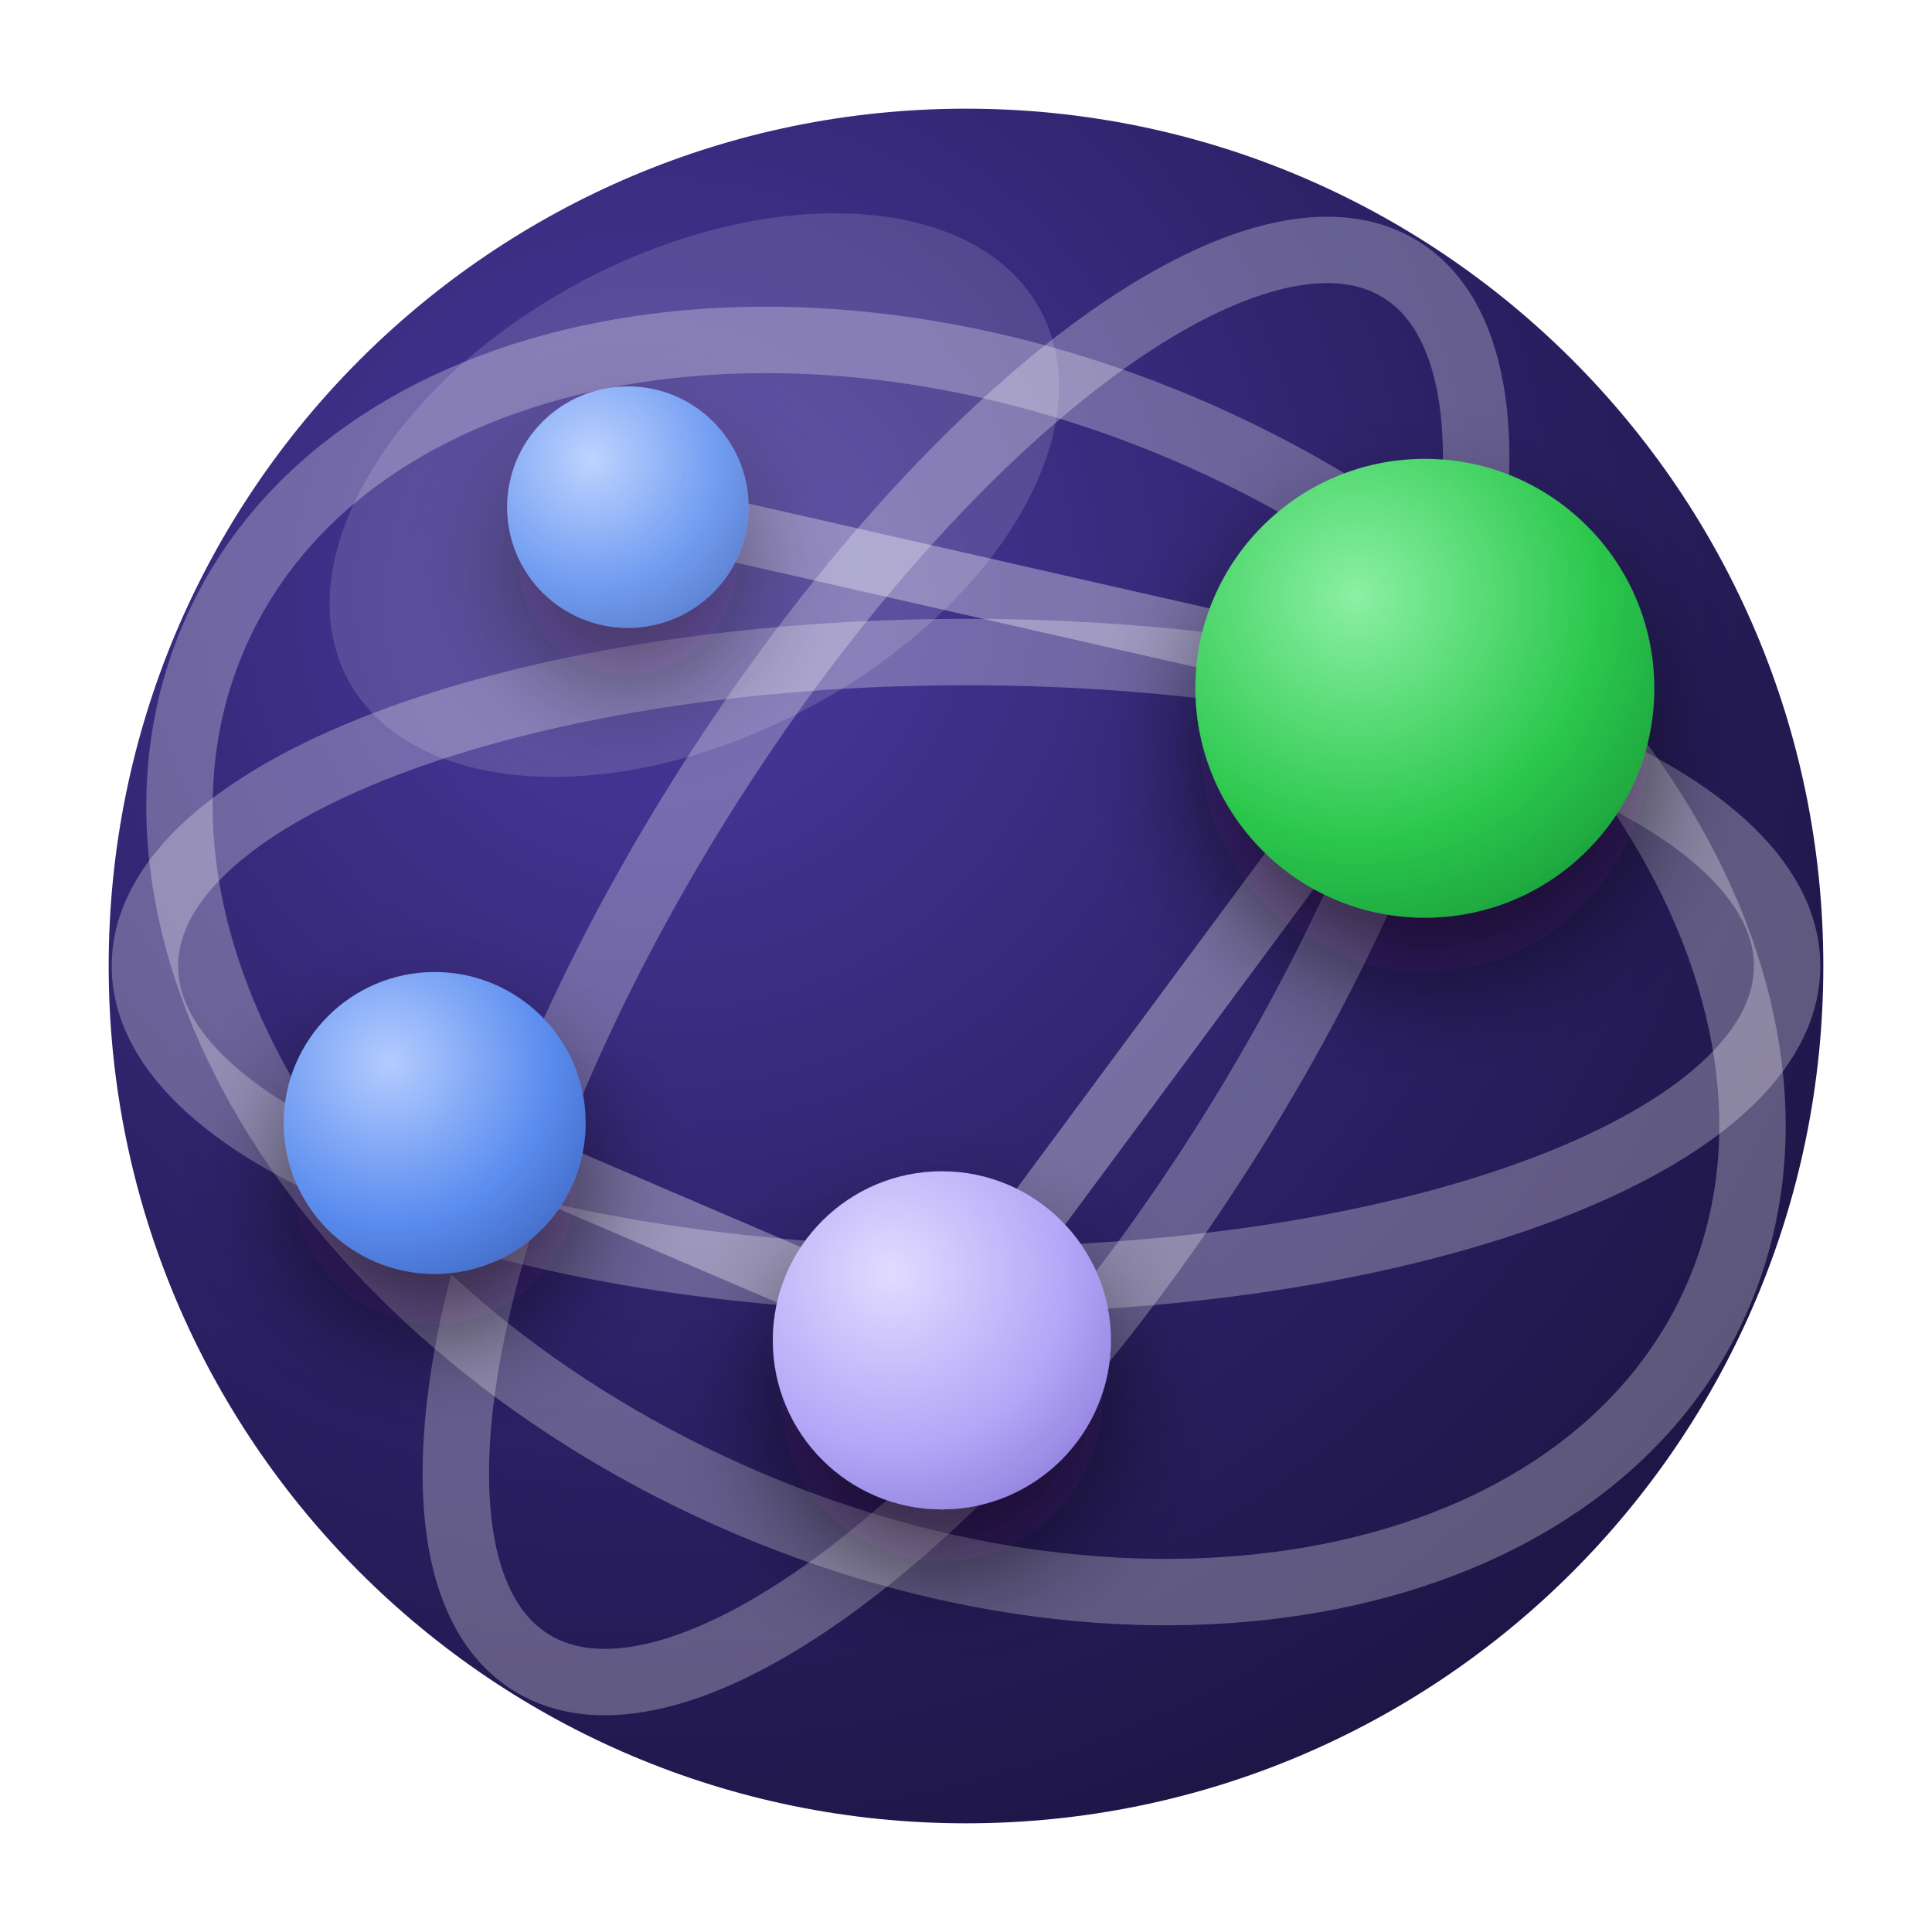
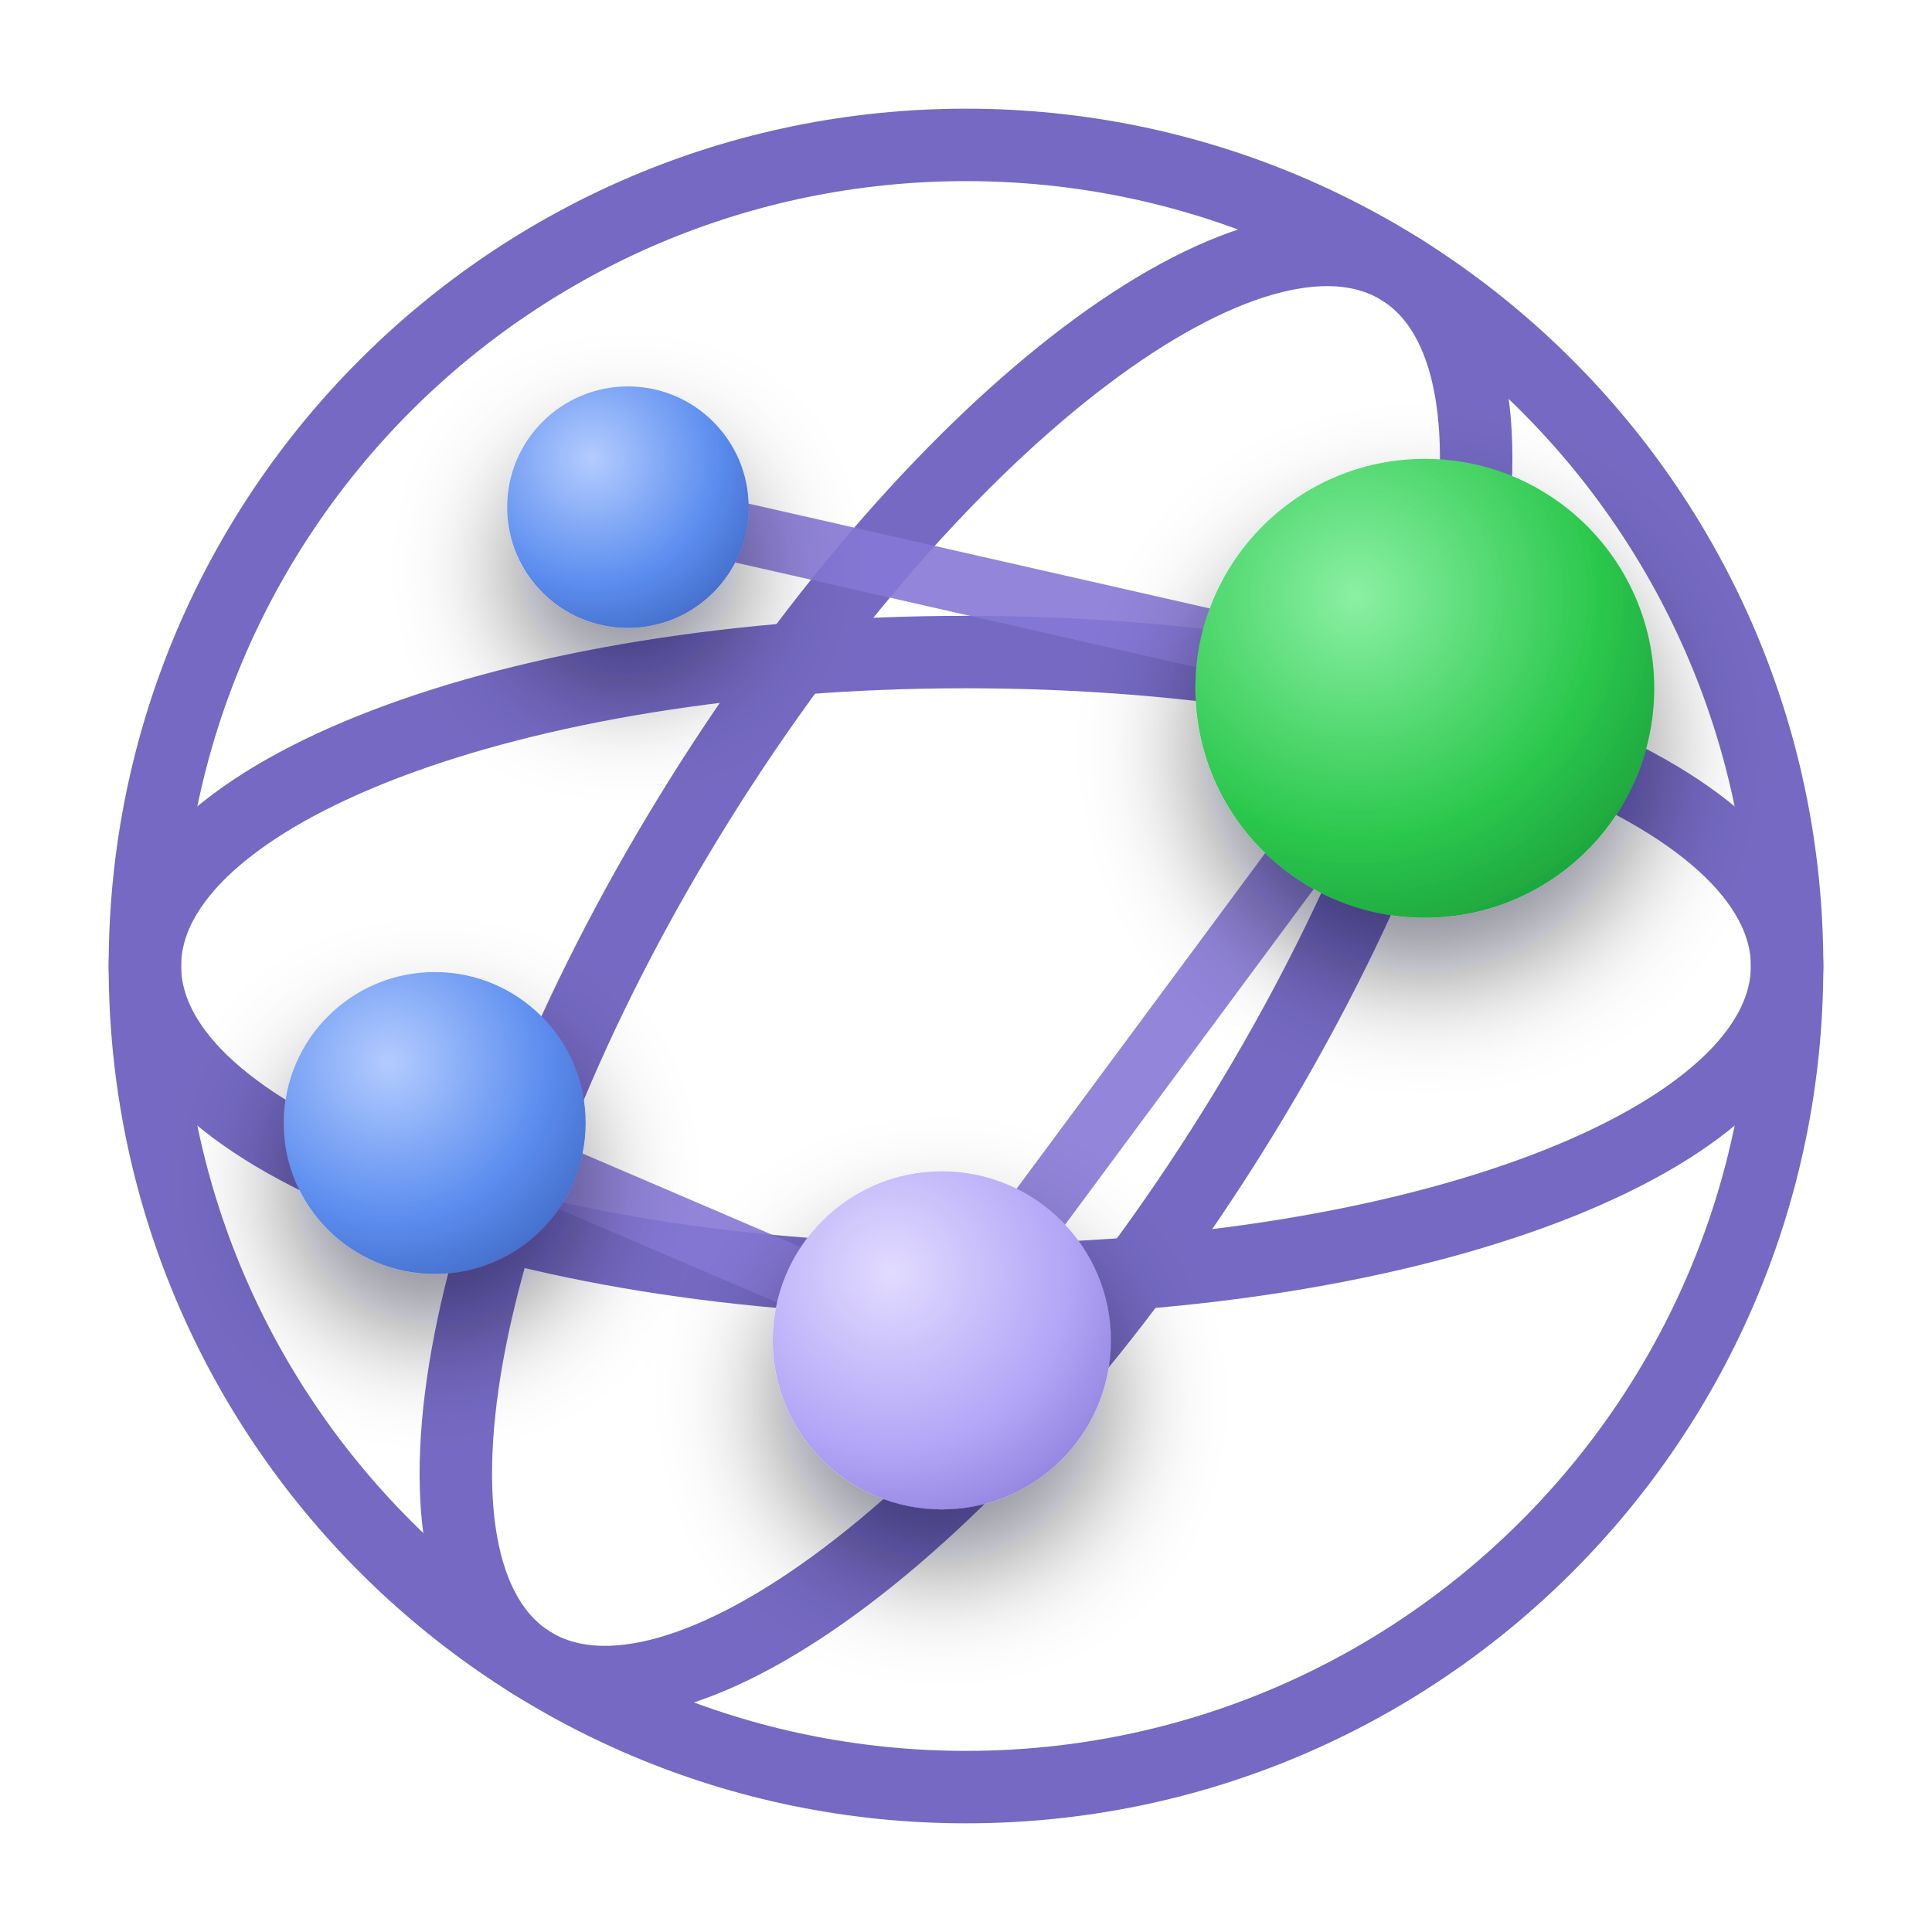
<svg xmlns="http://www.w3.org/2000/svg" viewBox="0 0 32 32" width="32" height="32">
  <defs>
-     <radialGradient id="globe" cx=".32" cy=".28" r="1.05">
-       <stop offset="0" stop-color="#4A3AA0" />
-       <stop offset=".45" stop-color="#2C2166" />
-       <stop offset="1" stop-color="#120C2C" />
-     </radialGradient>
    <radialGradient id="nGreen" cx=".35" cy=".3" r=".95">
      <stop offset="0" stop-color="#8BF0A4" />
      <stop offset=".55" stop-color="#2CC84D" />
      <stop offset="1" stop-color="#128A32" />
    </radialGradient>
    <radialGradient id="nBlue" cx=".35" cy=".3" r=".95">
      <stop offset="0" stop-color="#B4CCFF" />
      <stop offset=".55" stop-color="#5B8DEF" />
      <stop offset="1" stop-color="#3557B0" />
    </radialGradient>
    <radialGradient id="nLav" cx=".35" cy=".3" r=".95">
      <stop offset="0" stop-color="#E2DBFF" />
      <stop offset=".55" stop-color="#B3A6F7" />
      <stop offset="1" stop-color="#7E6CCF" />
    </radialGradient>
    <filter id="drop" x="-60%" y="-60%" width="220%" height="220%">
-       <feDropShadow dx="0" dy="1" stdDeviation=".9" flood-color="#080418" flood-opacity=".6" />
+       <feDropShadow dx="0" dy="1" stdDeviation=".9" flood-color="#080418" flood-opacity=".45" />
    </filter>
-     <clipPath id="ball">
-       <circle cx="16" cy="16" r="14.2" />
-     </clipPath>
  </defs>
-   <circle cx="16" cy="16" r="14.2" fill="url(#globe)" />
-   <g clip-path="url(#ball)" fill="none" stroke="rgba(255,255,255,.28)" stroke-width="1.1">
+   <g fill="none" stroke="#5D4FB8" stroke-width="1.2" opacity=".85">
+     <circle cx="16" cy="16" r="13.6" />
    <ellipse cx="16" cy="16" rx="13.6" ry="5.2" />
    <ellipse cx="16" cy="16" rx="13.6" ry="5.2" transform="rotate(-58 16 16)" />
-     <ellipse cx="16" cy="16" rx="13.6" ry="9.6" transform="rotate(24 16 16)" />
  </g>
-   <g clip-path="url(#ball)" stroke="rgba(255,255,255,.34)" stroke-width="1" stroke-linecap="round">
+   <g stroke="#8678D6" stroke-width="1" stroke-linecap="round" opacity=".9">
    <line x1="7.2" y1="18.6" x2="15.6" y2="22.2" />
    <line x1="15.6" y1="22.2" x2="23.6" y2="11.4" />
    <line x1="10.4" y1="8.4" x2="23.6" y2="11.4" />
  </g>
  <g filter="url(#drop)">
    <circle cx="10.4" cy="8.4" r="2" fill="url(#nBlue)" />
    <circle cx="7.2" cy="18.6" r="2.5" fill="url(#nBlue)" />
    <circle cx="15.6" cy="22.2" r="2.8" fill="url(#nLav)" />
    <circle cx="23.6" cy="11.4" r="3.8" fill="url(#nGreen)" />
  </g>
-   <ellipse cx="11.5" cy="8.2" rx="6.5" ry="4" fill="rgba(255,255,255,.14)" transform="rotate(-28 11.5 8.2)" />
</svg>
